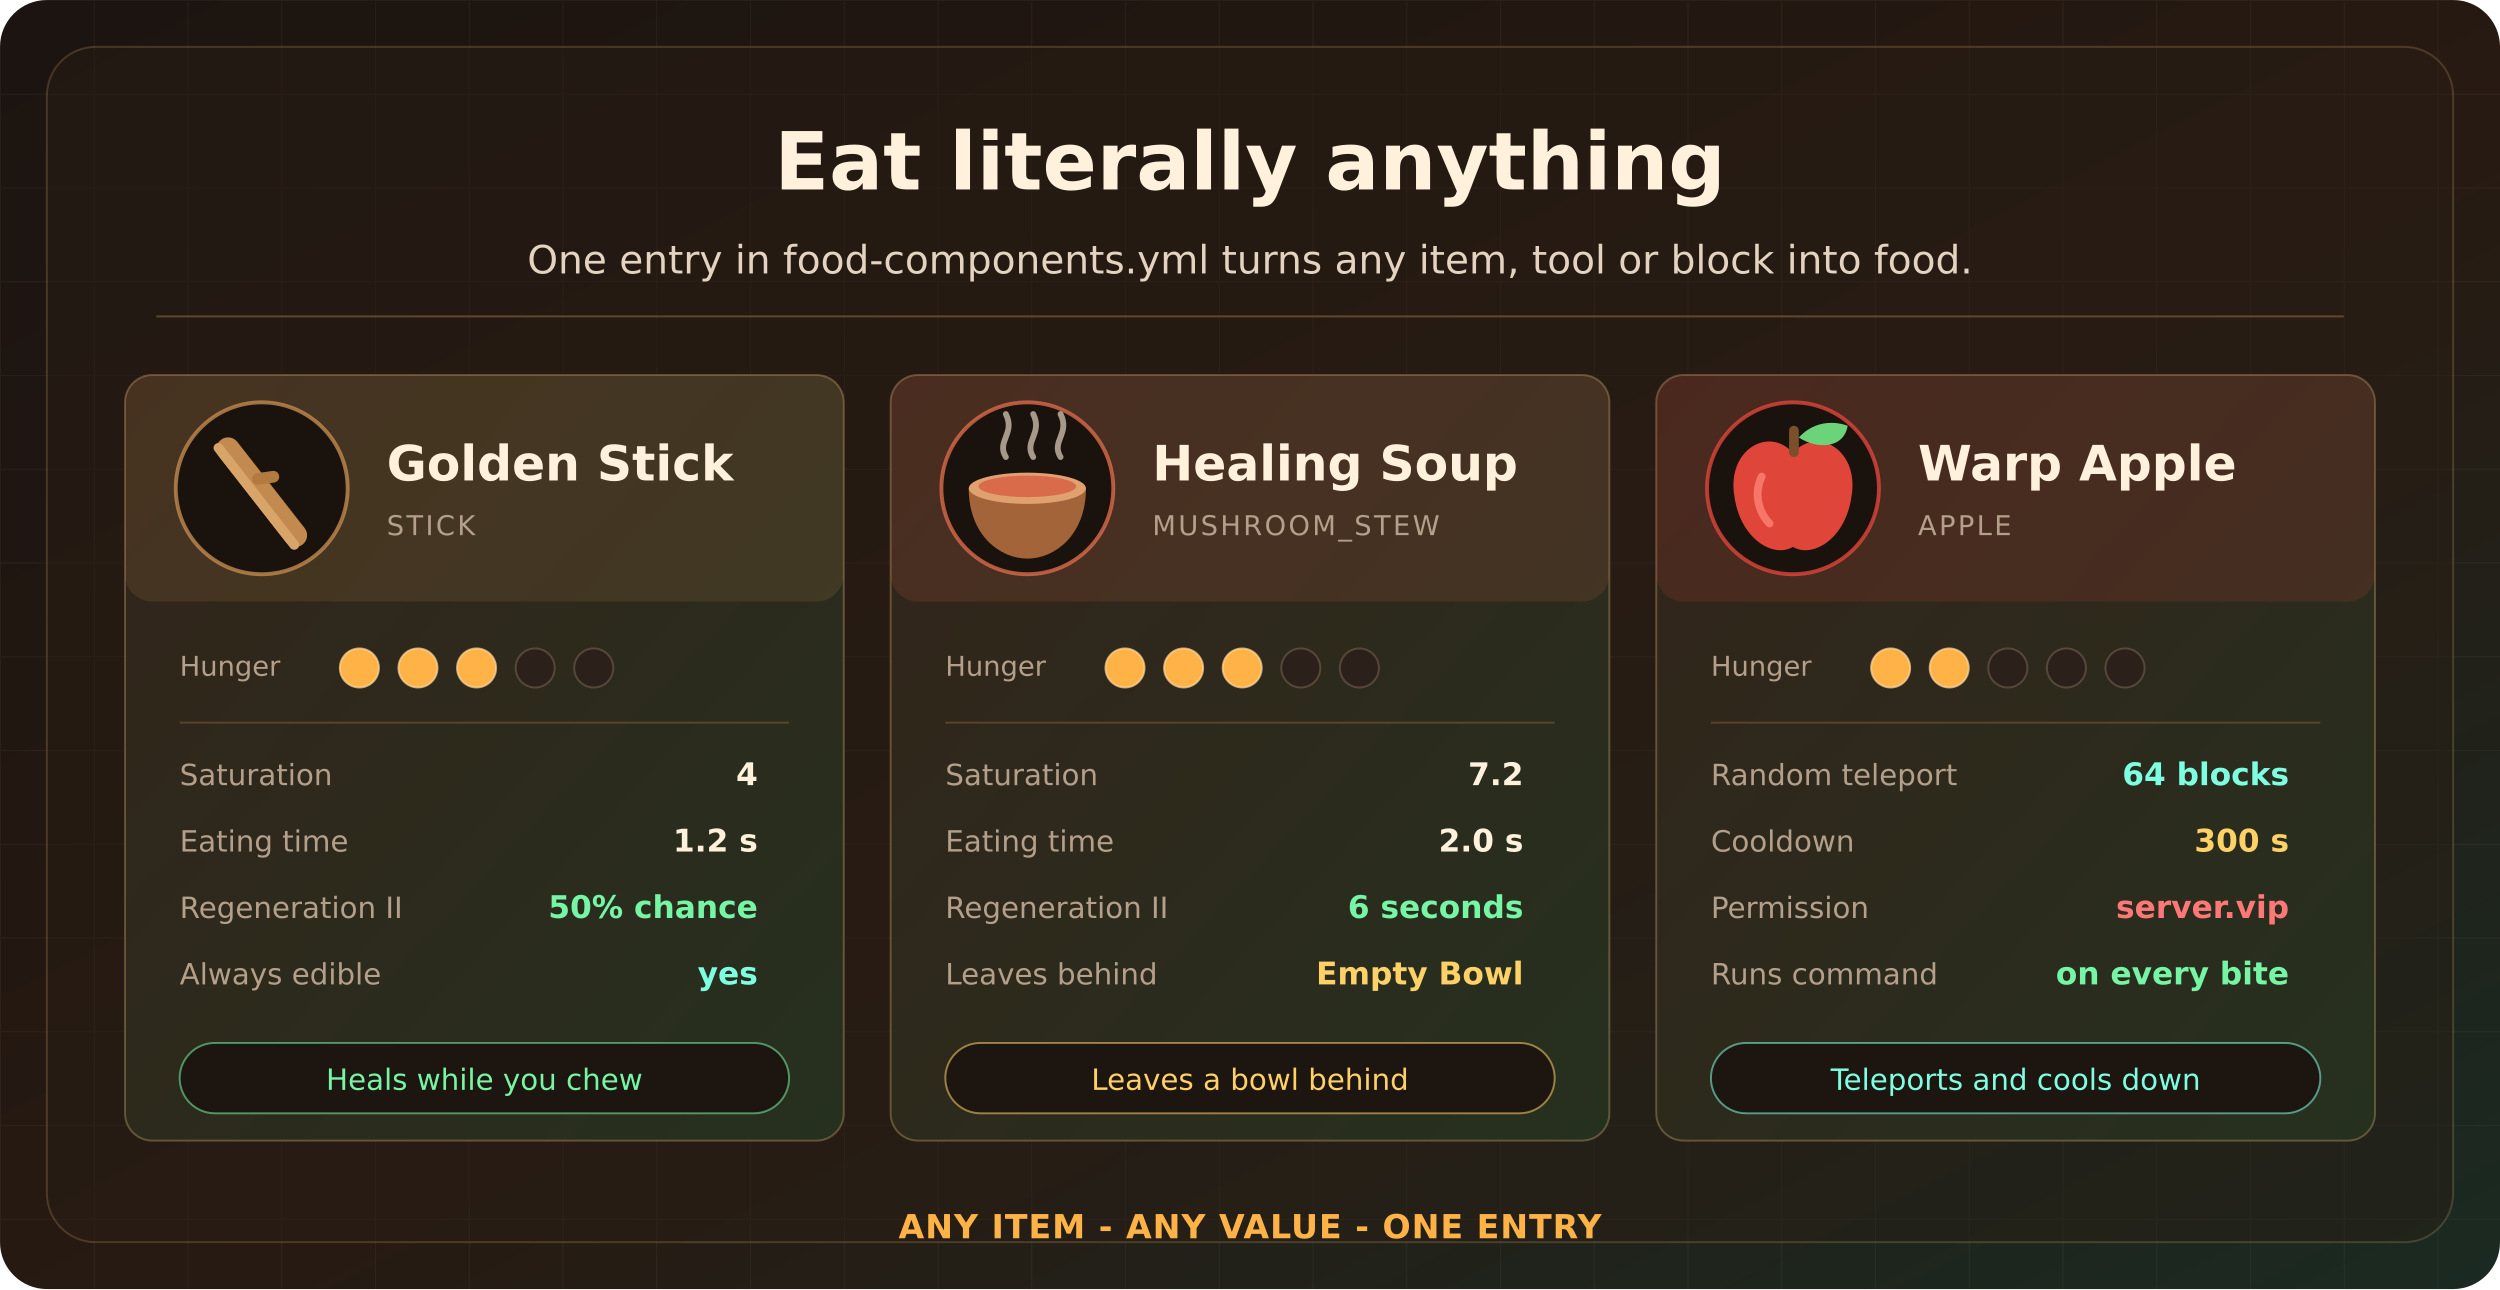
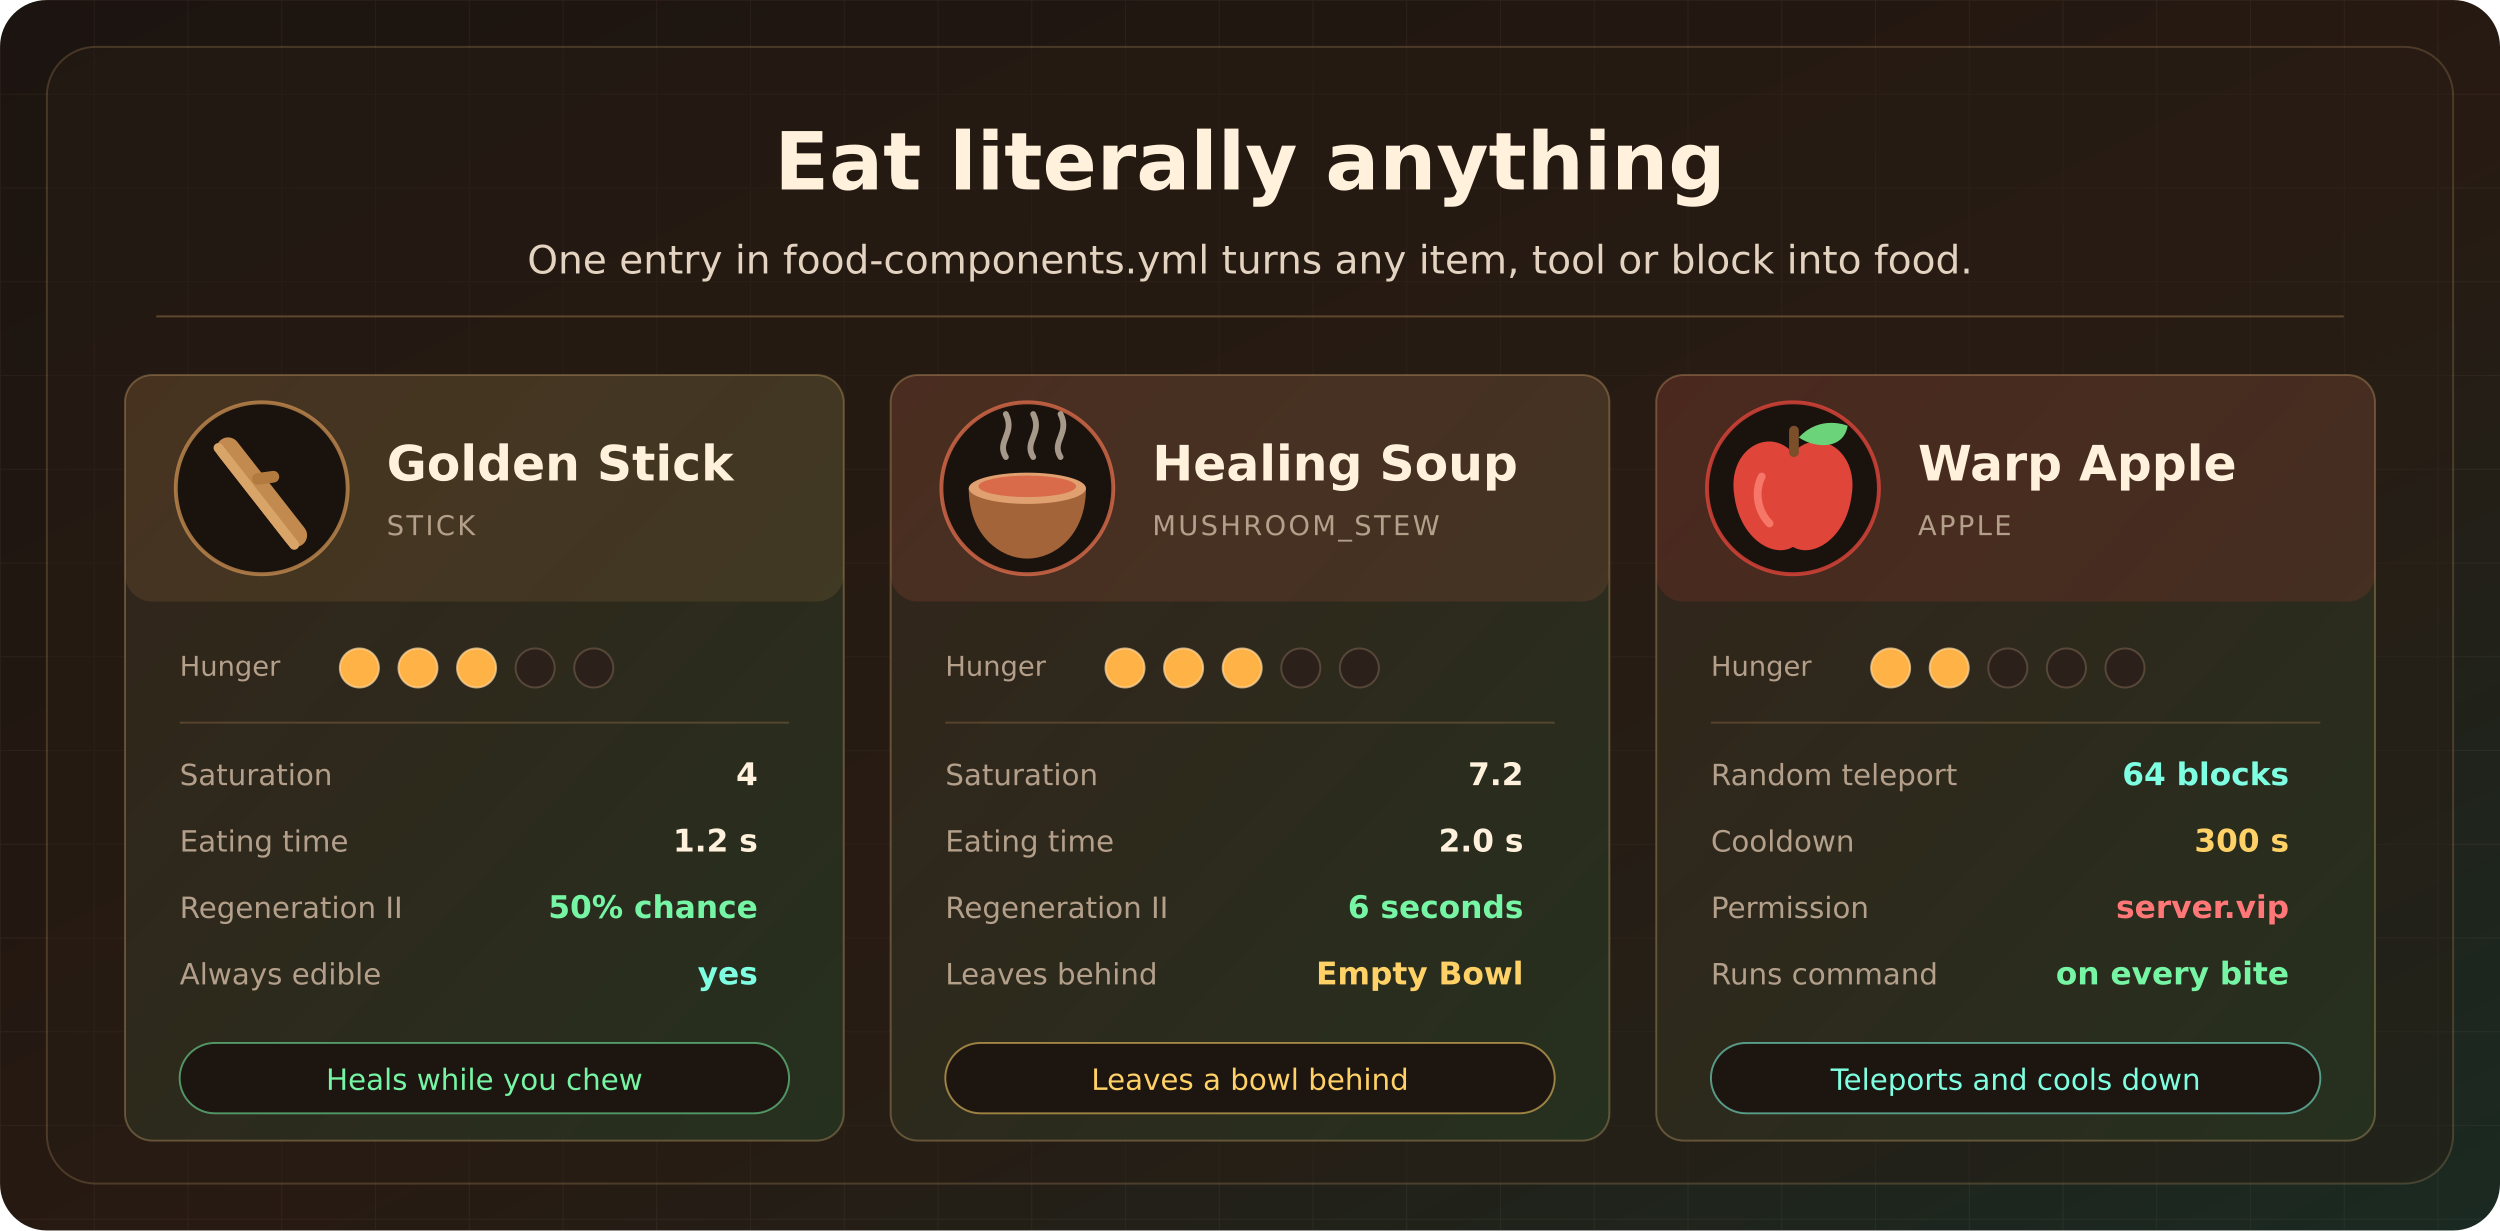
- <svg xmlns="http://www.w3.org/2000/svg" width="1280" height="660" viewBox="0 0 1280 660">
+ <svg xmlns="http://www.w3.org/2000/svg" width="1280" height="630" viewBox="0 0 1280 630">
  <defs>
    <linearGradient id="night" x2="1" y2="1">
      <stop stop-color="#1b1410" />
      <stop offset=".55" stop-color="#271a12" />
      <stop offset="1" stop-color="#1a2a22" />
    </linearGradient>
    <linearGradient id="surface" x2="1" y2="1">
      <stop stop-color="#33241a" />
      <stop offset="1" stop-color="#26301f" />
    </linearGradient>
    <linearGradient id="code" x2="1" y2="1">
      <stop stop-color="#15100d" />
      <stop offset="1" stop-color="#17201b" />
    </linearGradient>
    <pattern id="grid" width="48" height="48" patternUnits="userSpaceOnUse">
      <path d="M48 0H0V48" fill="none" stroke="#ffd9a0" stroke-opacity=".05" />
    </pattern>
  </defs>
  <g font-family="Verdana,DejaVu Sans,sans-serif">
-     <rect width="1280" height="660" rx="24" fill="url(#night)" />
-     <rect width="1280" height="660" rx="24" fill="url(#grid)" />
-     <rect x="24" y="24" width="1232" height="612" rx="25" fill="#2a1e15" fill-opacity=".45" stroke="#ffcf8a" stroke-opacity=".18" />
+     <rect width="1280" height="630" rx="24" fill="url(#night)" />
+     <rect width="1280" height="630" rx="24" fill="url(#grid)" />
+     <rect x="24" y="24" width="1232" height="582" rx="25" fill="#2a1e15" fill-opacity=".45" stroke="#ffcf8a" stroke-opacity=".18" />
    <path d="M80 162H1200" stroke="#e8b06a" stroke-opacity=".3" />
    <text x="640" y="97" text-anchor="middle" fill="#fff1dc" font-size="41" font-weight="bold">Eat literally anything</text>
    <text x="640" y="140" text-anchor="middle" fill="#e3d3c0" font-size="20">One entry in food-components.yml turns any item, tool or block into food.</text>
    <rect x="64" y="192" width="368" height="392" rx="14" fill="url(#surface)" stroke="#ffcf8a" stroke-opacity=".28" />
    <rect x="64" y="192" width="368" height="116" rx="14" fill="#c28a4e" fill-opacity=".14" />
    <circle cx="134" cy="250" r="44" fill="#1a120d" stroke="#c28a4e" stroke-opacity=".8" stroke-width="2" />
    <g transform="translate(134 252)">
      <g transform="rotate(-38)">
        <rect x="-6" y="-34" width="12" height="68" rx="6" fill="#c28a4e" />
        <rect x="-6" y="-34" width="5" height="68" rx="2.5" fill="#d9a468" />
        <rect x="-4" y="-10" width="14" height="6" rx="3" fill="#b27a3f" transform="rotate(30)" />
      </g>
    </g>
    <text x="198" y="246" fill="#fff1dc" font-size="25" font-weight="bold">Golden Stick</text>
    <text x="198" y="274" fill="#b39f8a" font-size="14" letter-spacing="1.2">STICK</text>
    <text x="92" y="346" fill="#b39f8a" font-size="14">Hunger</text>
    <circle cx="184" cy="342" r="10" fill="#ffb347" stroke="#ffd9a0" stroke-opacity=".7" />
    <circle cx="214" cy="342" r="10" fill="#ffb347" stroke="#ffd9a0" stroke-opacity=".7" />
    <circle cx="244" cy="342" r="10" fill="#ffb347" stroke="#ffd9a0" stroke-opacity=".7" />
    <circle cx="274" cy="342" r="10" fill="#2c211a" stroke="#6a5646" stroke-opacity=".7" />
    <circle cx="304" cy="342" r="10" fill="#2c211a" stroke="#6a5646" stroke-opacity=".7" />
    <path d="M92 370H404" stroke="#e8b06a" stroke-opacity=".22" />
    <text x="92" y="402" fill="#b39f8a" font-size="15">Saturation</text>
    <text x="388" y="402" text-anchor="end" fill="#fff1dc" font-size="16" font-weight="bold">4</text>
    <text x="92" y="436" fill="#b39f8a" font-size="15">Eating time</text>
    <text x="388" y="436" text-anchor="end" fill="#fff1dc" font-size="16" font-weight="bold">1.2 s</text>
    <text x="92" y="470" fill="#b39f8a" font-size="15">Regeneration II</text>
    <text x="388" y="470" text-anchor="end" fill="#76f5a4" font-size="16" font-weight="bold">50% chance</text>
    <text x="92" y="504" fill="#b39f8a" font-size="15">Always edible</text>
    <text x="388" y="504" text-anchor="end" fill="#7fffe1" font-size="16" font-weight="bold">yes</text>
    <rect x="92" y="534" width="312" height="36" rx="18" fill="#1d1510" stroke="#76f5a4" stroke-opacity=".55" />
    <text x="248" y="558" text-anchor="middle" fill="#76f5a4" font-size="15">Heals while you chew</text>
    <rect x="456" y="192" width="368" height="392" rx="14" fill="url(#surface)" stroke="#ffcf8a" stroke-opacity=".28" />
    <rect x="456" y="192" width="368" height="116" rx="14" fill="#d96a4a" fill-opacity=".14" />
    <circle cx="526" cy="250" r="44" fill="#1a120d" stroke="#d96a4a" stroke-opacity=".8" stroke-width="2" />
    <g transform="translate(526 252)">
      <path d="M-30 -2H30C30 22 14 34 0 34C-14 34 -30 22 -30 -2Z" fill="#b8713f" />
      <path d="M-30 -2H30C30 22 14 34 0 34C-14 34 -30 22 -30 -2Z" fill="#000" opacity=".12" />
      <ellipse cx="0" cy="-2" rx="30" ry="8" fill="#e0a070" />
      <ellipse cx="0" cy="-3" rx="25" ry="5.5" fill="#d96a4a" />
      <path d="M-11 -18C-16 -26 -6 -30 -11 -40M3 -18C-2 -26 8 -30 3 -40M17 -18C12 -26 22 -30 17 -40" stroke="#e3d3c0" stroke-opacity=".7" stroke-width="3" fill="none" stroke-linecap="round" />
    </g>
    <text x="590" y="246" fill="#fff1dc" font-size="25" font-weight="bold">Healing Soup</text>
    <text x="590" y="274" fill="#b39f8a" font-size="14" letter-spacing="1.2">MUSHROOM_STEW</text>
    <text x="484" y="346" fill="#b39f8a" font-size="14">Hunger</text>
    <circle cx="576" cy="342" r="10" fill="#ffb347" stroke="#ffd9a0" stroke-opacity=".7" />
    <circle cx="606" cy="342" r="10" fill="#ffb347" stroke="#ffd9a0" stroke-opacity=".7" />
    <circle cx="636" cy="342" r="10" fill="#ffb347" stroke="#ffd9a0" stroke-opacity=".7" />
    <circle cx="666" cy="342" r="10" fill="#2c211a" stroke="#6a5646" stroke-opacity=".7" />
    <circle cx="696" cy="342" r="10" fill="#2c211a" stroke="#6a5646" stroke-opacity=".7" />
    <path d="M484 370H796" stroke="#e8b06a" stroke-opacity=".22" />
    <text x="484" y="402" fill="#b39f8a" font-size="15">Saturation</text>
    <text x="780" y="402" text-anchor="end" fill="#fff1dc" font-size="16" font-weight="bold">7.2</text>
    <text x="484" y="436" fill="#b39f8a" font-size="15">Eating time</text>
    <text x="780" y="436" text-anchor="end" fill="#fff1dc" font-size="16" font-weight="bold">2.0 s</text>
    <text x="484" y="470" fill="#b39f8a" font-size="15">Regeneration II</text>
    <text x="780" y="470" text-anchor="end" fill="#76f5a4" font-size="16" font-weight="bold">6 seconds</text>
    <text x="484" y="504" fill="#b39f8a" font-size="15">Leaves behind</text>
    <text x="780" y="504" text-anchor="end" fill="#ffd166" font-size="16" font-weight="bold">Empty Bowl</text>
    <rect x="484" y="534" width="312" height="36" rx="18" fill="#1d1510" stroke="#ffd166" stroke-opacity=".55" />
    <text x="640" y="558" text-anchor="middle" fill="#ffd166" font-size="15">Leaves a bowl behind</text>
    <rect x="848" y="192" width="368" height="392" rx="14" fill="url(#surface)" stroke="#ffcf8a" stroke-opacity=".28" />
    <rect x="848" y="192" width="368" height="116" rx="14" fill="#e0453a" fill-opacity=".14" />
    <circle cx="918" cy="250" r="44" fill="#1a120d" stroke="#e0453a" stroke-opacity=".8" stroke-width="2" />
    <g transform="translate(918 252)">
      <path d="M0 -20C-12 -34 -34 -22 -30 2C-27 24 -10 34 0 28C10 34 27 24 30 2C34 -22 12 -34 0 -20Z" fill="#e0453a" />
      <path d="M-16 -8C-20 0 -18 10 -12 16" stroke="#ff8a7a" stroke-width="4" fill="none" stroke-linecap="round" opacity=".7" />
      <rect x="-2" y="-34" width="5" height="16" rx="2.5" fill="#7a4f2a" />
      <path d="M3 -28C14 -40 28 -34 28 -34C26 -22 12 -22 3 -28Z" fill="#6bd47a" />
    </g>
    <text x="982" y="246" fill="#fff1dc" font-size="25" font-weight="bold">Warp Apple</text>
    <text x="982" y="274" fill="#b39f8a" font-size="14" letter-spacing="1.2">APPLE</text>
    <text x="876" y="346" fill="#b39f8a" font-size="14">Hunger</text>
    <circle cx="968" cy="342" r="10" fill="#ffb347" stroke="#ffd9a0" stroke-opacity=".7" />
    <circle cx="998" cy="342" r="10" fill="#ffb347" stroke="#ffd9a0" stroke-opacity=".7" />
    <circle cx="1028" cy="342" r="10" fill="#2c211a" stroke="#6a5646" stroke-opacity=".7" />
    <circle cx="1058" cy="342" r="10" fill="#2c211a" stroke="#6a5646" stroke-opacity=".7" />
    <circle cx="1088" cy="342" r="10" fill="#2c211a" stroke="#6a5646" stroke-opacity=".7" />
    <path d="M876 370H1188" stroke="#e8b06a" stroke-opacity=".22" />
    <text x="876" y="402" fill="#b39f8a" font-size="15">Random teleport</text>
    <text x="1172" y="402" text-anchor="end" fill="#7fffe1" font-size="16" font-weight="bold">64 blocks</text>
    <text x="876" y="436" fill="#b39f8a" font-size="15">Cooldown</text>
    <text x="1172" y="436" text-anchor="end" fill="#ffd166" font-size="16" font-weight="bold">300 s</text>
    <text x="876" y="470" fill="#b39f8a" font-size="15">Permission</text>
    <text x="1172" y="470" text-anchor="end" fill="#ff7777" font-size="16" font-weight="bold">server.vip</text>
    <text x="876" y="504" fill="#b39f8a" font-size="15">Runs command</text>
    <text x="1172" y="504" text-anchor="end" fill="#76f5a4" font-size="16" font-weight="bold">on every bite</text>
    <rect x="876" y="534" width="312" height="36" rx="18" fill="#1d1510" stroke="#7fffe1" stroke-opacity=".55" />
    <text x="1032" y="558" text-anchor="middle" fill="#7fffe1" font-size="15">Teleports and cools down</text>
-     <text x="640" y="634" text-anchor="middle" fill="#ffb347" font-size="17" font-weight="bold" letter-spacing=".5">ANY ITEM - ANY VALUE - ONE ENTRY</text>
  </g>
</svg>
